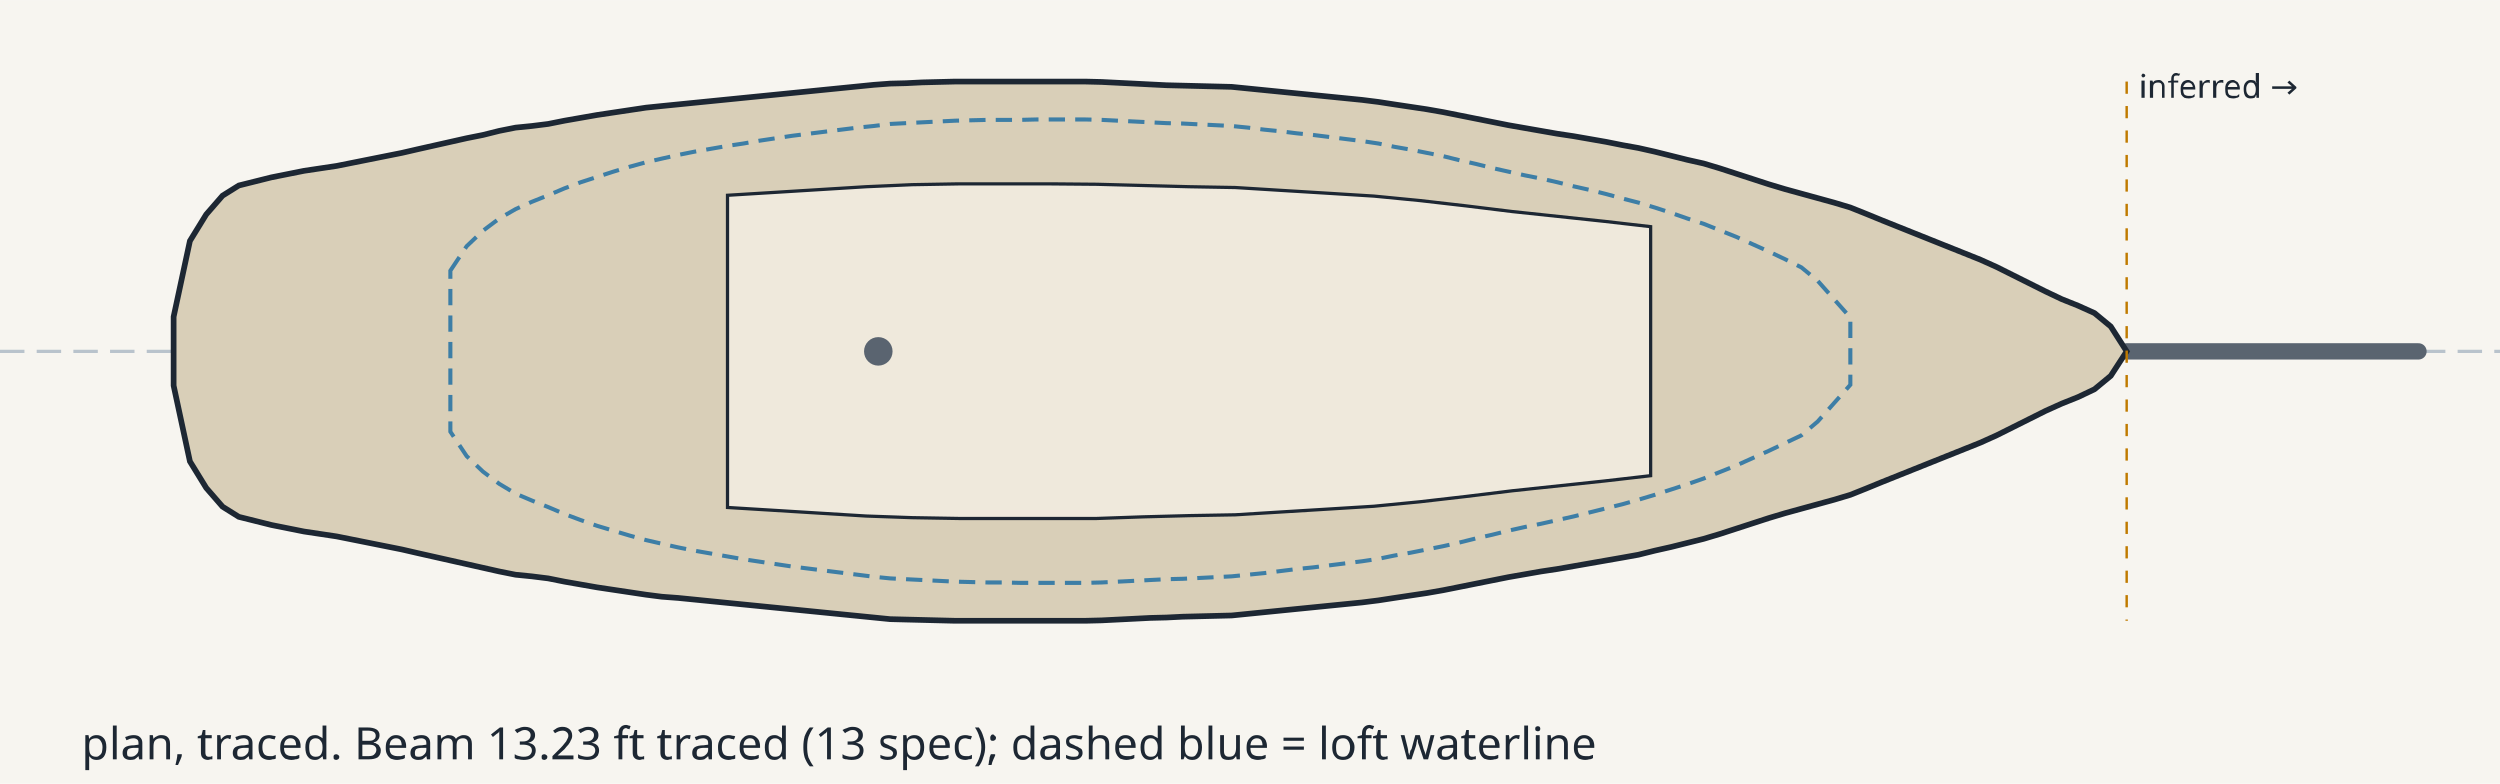
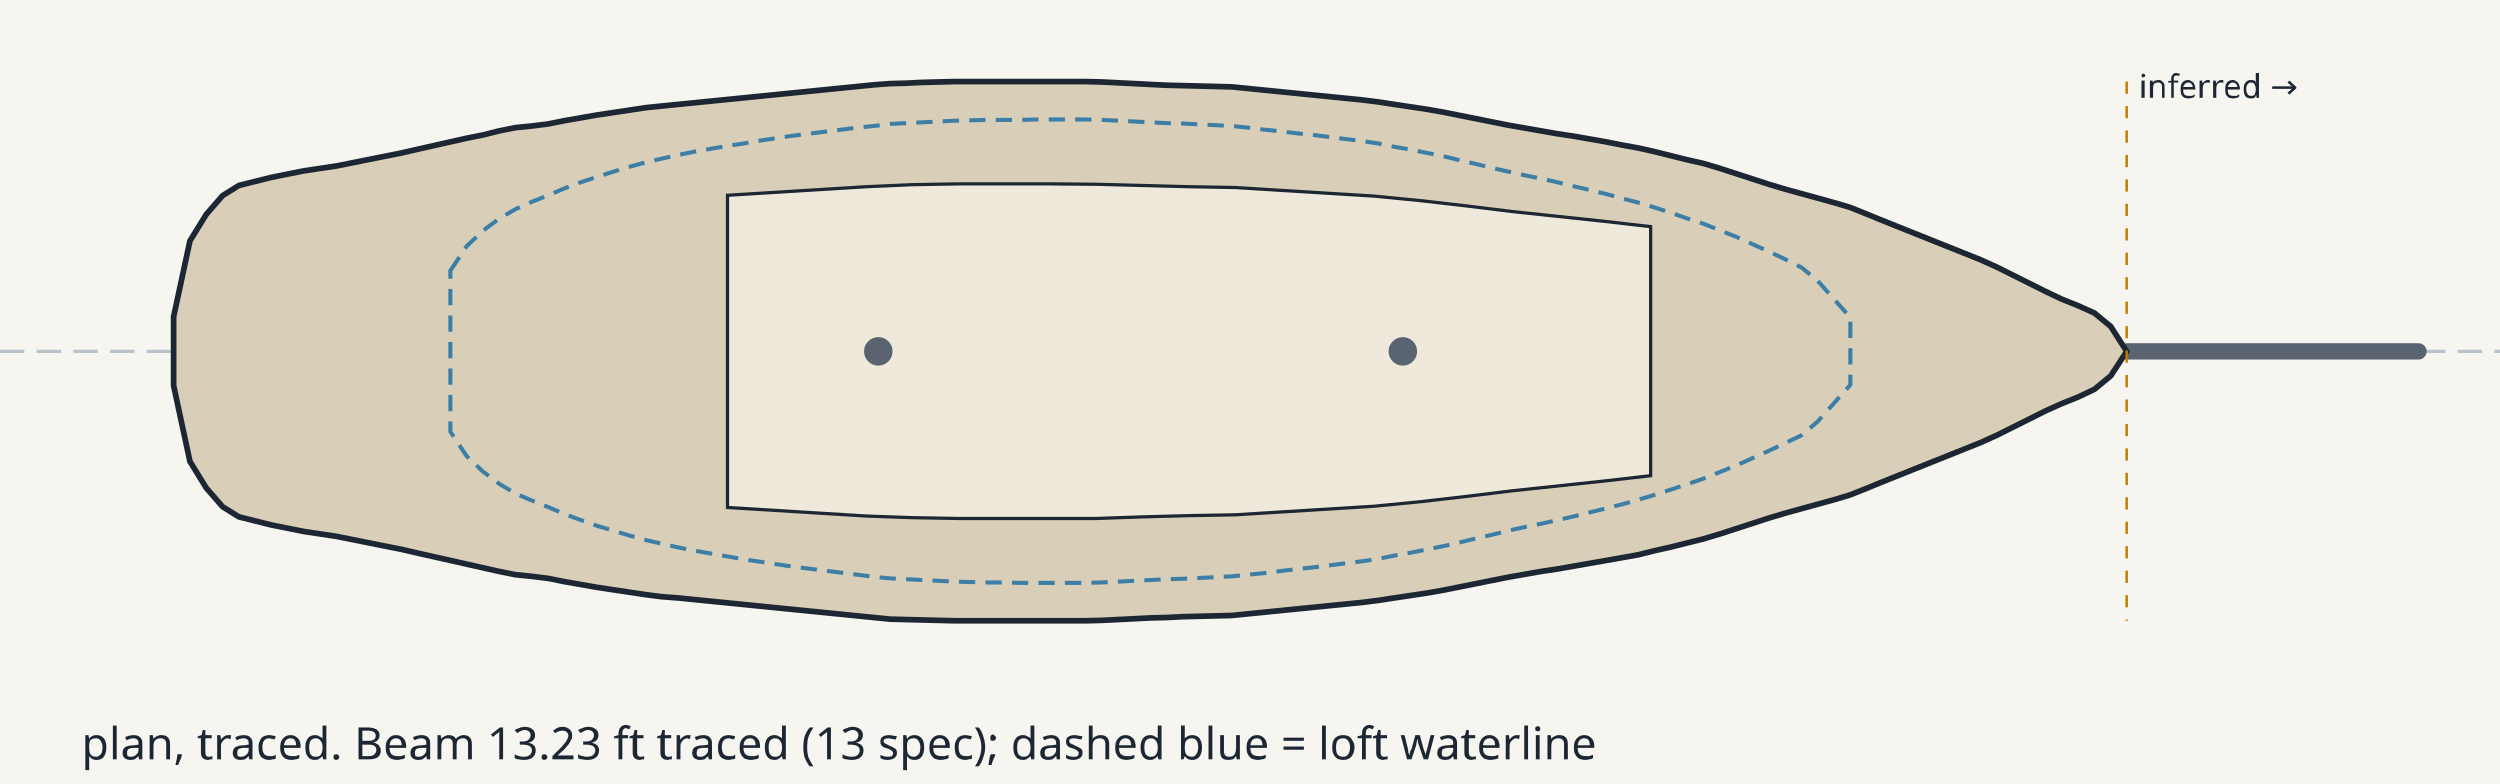
<svg xmlns="http://www.w3.org/2000/svg" viewBox="0 0 61.34 19.23" width="1472.09" height="461.56" font-family="system-ui, sans-serif">
  <rect width="100%" height="100%" fill="#f7f5f0" />
  <line x1="0" y1="8.62" x2="61.34" y2="8.62" stroke="#b9c3cc" stroke-width="0.08" stroke-dasharray="0.6 0.3" />
  <line x1="52.18" y1="8.62" x2="59.34" y2="8.62" stroke="#5a6470" stroke-width="0.4" stroke-linecap="round" />
  <path d="M4.26,7.77 L4.66,5.91 L5.06,5.26 L5.46,4.8 L5.86,4.55 L6.26,4.45 L6.66,4.35 L7.06,4.27 L7.46,4.19 L7.86,4.13 L8.26,4.07 L8.66,3.99 L9.06,3.91 L9.46,3.83 L9.86,3.75 L10.25,3.66 L10.65,3.57 L11.05,3.48 L11.45,3.39 L11.85,3.31 L12.25,3.21 L12.65,3.13 L13.05,3.09 L13.45,3.04 L13.85,2.96 L14.25,2.89 L14.65,2.82 L15.05,2.76 L15.45,2.7 L15.85,2.64 L16.24,2.6 L16.64,2.56 L17.04,2.52 L17.44,2.48 L17.84,2.44 L18.24,2.4 L18.64,2.36 L19.04,2.32 L19.44,2.28 L19.84,2.24 L20.24,2.2 L20.64,2.16 L21.04,2.12 L21.44,2.08 L21.84,2.05 L22.23,2.04 L22.63,2.02 L23.03,2.01 L23.43,2 L23.83,2 L24.23,2 L24.63,2 L25.03,2 L25.43,2 L25.83,2 L26.23,2 L26.63,2 L27.03,2.01 L27.43,2.03 L27.83,2.05 L28.22,2.07 L28.62,2.09 L29.02,2.1 L29.42,2.11 L29.82,2.12 L30.22,2.13 L30.62,2.17 L31.02,2.21 L31.42,2.25 L31.82,2.29 L32.22,2.33 L32.62,2.37 L33.02,2.41 L33.42,2.45 L33.82,2.5 L34.21,2.56 L34.61,2.62 L35.01,2.68 L35.41,2.75 L35.81,2.83 L36.21,2.91 L36.61,2.99 L37.01,3.07 L37.41,3.14 L37.81,3.21 L38.21,3.28 L38.61,3.34 L39.01,3.41 L39.41,3.48 L39.81,3.56 L40.2,3.63 L40.6,3.72 L41,3.82 L41.4,3.92 L41.8,4.01 L42.2,4.13 L42.6,4.26 L43,4.39 L43.4,4.52 L43.8,4.64 L44.2,4.75 L44.6,4.86 L45,4.97 L45.4,5.09 L45.8,5.25 L46.19,5.41 L46.59,5.57 L46.99,5.73 L47.39,5.89 L47.79,6.05 L48.19,6.21 L48.59,6.37 L48.99,6.55 L49.39,6.75 L49.79,6.95 L50.19,7.15 L50.59,7.34 L50.99,7.5 L51.39,7.68 L51.79,8.01 L52.18,8.62 L52.18,8.62 L51.79,9.22 L51.39,9.55 L50.99,9.74 L50.59,9.9 L50.19,10.08 L49.79,10.28 L49.39,10.48 L48.99,10.68 L48.59,10.86 L48.19,11.02 L47.79,11.18 L47.39,11.34 L46.99,11.5 L46.59,11.66 L46.19,11.82 L45.8,11.98 L45.4,12.14 L45,12.26 L44.6,12.37 L44.2,12.48 L43.8,12.59 L43.4,12.71 L43,12.84 L42.6,12.97 L42.2,13.1 L41.8,13.22 L41.4,13.32 L41,13.42 L40.6,13.51 L40.2,13.61 L39.81,13.68 L39.41,13.75 L39.01,13.82 L38.61,13.89 L38.21,13.96 L37.81,14.02 L37.41,14.09 L37.01,14.16 L36.61,14.24 L36.21,14.32 L35.81,14.4 L35.41,14.48 L35.01,14.55 L34.61,14.61 L34.21,14.67 L33.82,14.73 L33.42,14.78 L33.02,14.82 L32.62,14.86 L32.22,14.9 L31.82,14.94 L31.42,14.98 L31.02,15.02 L30.62,15.06 L30.22,15.1 L29.82,15.11 L29.42,15.12 L29.02,15.13 L28.62,15.15 L28.22,15.16 L27.83,15.18 L27.43,15.2 L27.03,15.22 L26.63,15.23 L26.23,15.23 L25.83,15.23 L25.43,15.23 L25.03,15.23 L24.63,15.23 L24.23,15.23 L23.83,15.23 L23.43,15.23 L23.03,15.22 L22.63,15.21 L22.23,15.2 L21.84,15.19 L21.44,15.15 L21.04,15.11 L20.64,15.07 L20.24,15.03 L19.84,14.99 L19.44,14.95 L19.04,14.91 L18.64,14.87 L18.24,14.83 L17.84,14.79 L17.44,14.75 L17.04,14.71 L16.64,14.67 L16.24,14.64 L15.85,14.59 L15.45,14.53 L15.05,14.47 L14.65,14.41 L14.25,14.34 L13.85,14.27 L13.45,14.19 L13.05,14.14 L12.65,14.1 L12.25,14.02 L11.85,13.93 L11.45,13.84 L11.05,13.75 L10.65,13.66 L10.25,13.57 L9.86,13.48 L9.46,13.4 L9.06,13.32 L8.66,13.24 L8.26,13.16 L7.86,13.1 L7.46,13.04 L7.06,12.96 L6.66,12.88 L6.26,12.78 L5.86,12.68 L5.46,12.43 L5.06,11.97 L4.66,11.32 L4.26,9.46 Z" fill="#d9cfb8" stroke="#1d2733" stroke-width="0.14" />
  <path d="M11.05,6.64 L11.45,6.04 L11.85,5.66 L12.25,5.36 L12.65,5.13 L13.05,4.95 L13.45,4.79 L13.85,4.62 L14.25,4.47 L14.65,4.34 L15.05,4.21 L15.45,4.09 L15.85,3.98 L16.24,3.89 L16.64,3.8 L17.04,3.72 L17.44,3.65 L17.84,3.58 L18.24,3.52 L18.64,3.45 L19.04,3.39 L19.44,3.33 L19.84,3.28 L20.24,3.23 L20.64,3.18 L21.04,3.13 L21.44,3.09 L21.84,3.04 L22.23,3.02 L22.63,3 L23.03,2.98 L23.43,2.96 L23.83,2.95 L24.23,2.94 L24.63,2.94 L25.03,2.94 L25.43,2.93 L25.83,2.93 L26.23,2.93 L26.63,2.93 L27.03,2.94 L27.43,2.96 L27.83,2.98 L28.22,3 L28.62,3.02 L29.02,3.03 L29.42,3.05 L29.82,3.07 L30.22,3.09 L30.62,3.13 L31.02,3.18 L31.42,3.22 L31.82,3.27 L32.22,3.31 L32.62,3.36 L33.02,3.41 L33.42,3.46 L33.82,3.52 L34.21,3.6 L34.61,3.67 L35.01,3.75 L35.41,3.83 L35.81,3.93 L36.21,4.02 L36.61,4.12 L37.01,4.21 L37.41,4.3 L37.81,4.38 L38.21,4.47 L38.61,4.57 L39.01,4.66 L39.41,4.76 L39.81,4.87 L40.2,4.97 L40.6,5.09 L41,5.22 L41.4,5.36 L41.8,5.49 L42.2,5.65 L42.6,5.81 L43,5.99 L43.4,6.17 L43.8,6.36 L44.2,6.56 L44.6,6.89 L45,7.34 L45.4,7.79 L45.4,9.44 L45,9.89 L44.6,10.34 L44.2,10.68 L43.8,10.87 L43.4,11.06 L43,11.24 L42.6,11.42 L42.2,11.58 L41.8,11.74 L41.4,11.88 L41,12.01 L40.6,12.14 L40.2,12.26 L39.81,12.37 L39.41,12.47 L39.01,12.57 L38.61,12.67 L38.21,12.76 L37.81,12.85 L37.41,12.93 L37.01,13.02 L36.61,13.12 L36.21,13.21 L35.81,13.31 L35.41,13.4 L35.01,13.48 L34.61,13.56 L34.21,13.63 L33.82,13.71 L33.42,13.77 L33.02,13.82 L32.62,13.87 L32.22,13.92 L31.82,13.96 L31.42,14.01 L31.02,14.06 L30.62,14.1 L30.22,14.14 L29.82,14.16 L29.42,14.18 L29.02,14.2 L28.62,14.21 L28.22,14.23 L27.83,14.25 L27.43,14.27 L27.03,14.29 L26.63,14.3 L26.23,14.3 L25.83,14.3 L25.43,14.3 L25.03,14.3 L24.63,14.29 L24.23,14.29 L23.83,14.28 L23.43,14.27 L23.03,14.25 L22.63,14.23 L22.23,14.21 L21.84,14.19 L21.44,14.15 L21.04,14.1 L20.64,14.05 L20.24,14 L19.84,13.95 L19.44,13.9 L19.04,13.84 L18.64,13.78 L18.24,13.72 L17.84,13.65 L17.44,13.58 L17.04,13.51 L16.64,13.43 L16.24,13.34 L15.85,13.25 L15.45,13.14 L15.05,13.02 L14.65,12.9 L14.25,12.76 L13.85,12.61 L13.45,12.44 L13.05,12.28 L12.65,12.11 L12.25,11.87 L11.85,11.57 L11.45,11.19 L11.05,10.59 Z" fill="none" stroke="#3d7ea6" stroke-width="0.1" stroke-dasharray="0.4 0.25" />
  <path d="M17.85,4.79 L18.99,4.72 L20.12,4.65 L21.25,4.58 L22.38,4.53 L23.52,4.51 L24.65,4.51 L25.78,4.51 L26.91,4.52 L28.05,4.55 L29.18,4.58 L30.31,4.6 L31.44,4.67 L32.58,4.74 L33.71,4.81 L34.84,4.92 L35.97,5.05 L37.11,5.19 L38.24,5.31 L39.37,5.43 L40.5,5.56 L40.5,11.67 L39.37,11.8 L38.24,11.92 L37.11,12.04 L35.97,12.18 L34.84,12.31 L33.71,12.42 L32.58,12.49 L31.44,12.56 L30.31,12.63 L29.18,12.65 L28.05,12.68 L26.91,12.72 L25.78,12.72 L24.65,12.72 L23.52,12.72 L22.38,12.7 L21.25,12.66 L20.12,12.59 L18.99,12.52 L17.85,12.45 Z" fill="#efe9dc" stroke="#1d2733" stroke-width="0.08" />
  <circle cx="21.55" cy="8.62" r="0.35" fill="#5a6470" />
+   <circle cx="34.42" cy="8.62" r="0.35" fill="#5a6470" />
  <line x1="52.18" y1="2" x2="52.18" y2="15.23" stroke="#c07a00" stroke-width="0.06" stroke-dasharray="0.3 0.3" />
  <text x="52.48" y="2.4" font-size="0.8" fill="#1d2733">inferred →</text>
  <text x="2" y="18.63" font-size="1.1" fill="#1d2733">plan, traced. Beam 13.23 ft traced (13 spec); dashed blue = loft waterline</text>
</svg>
